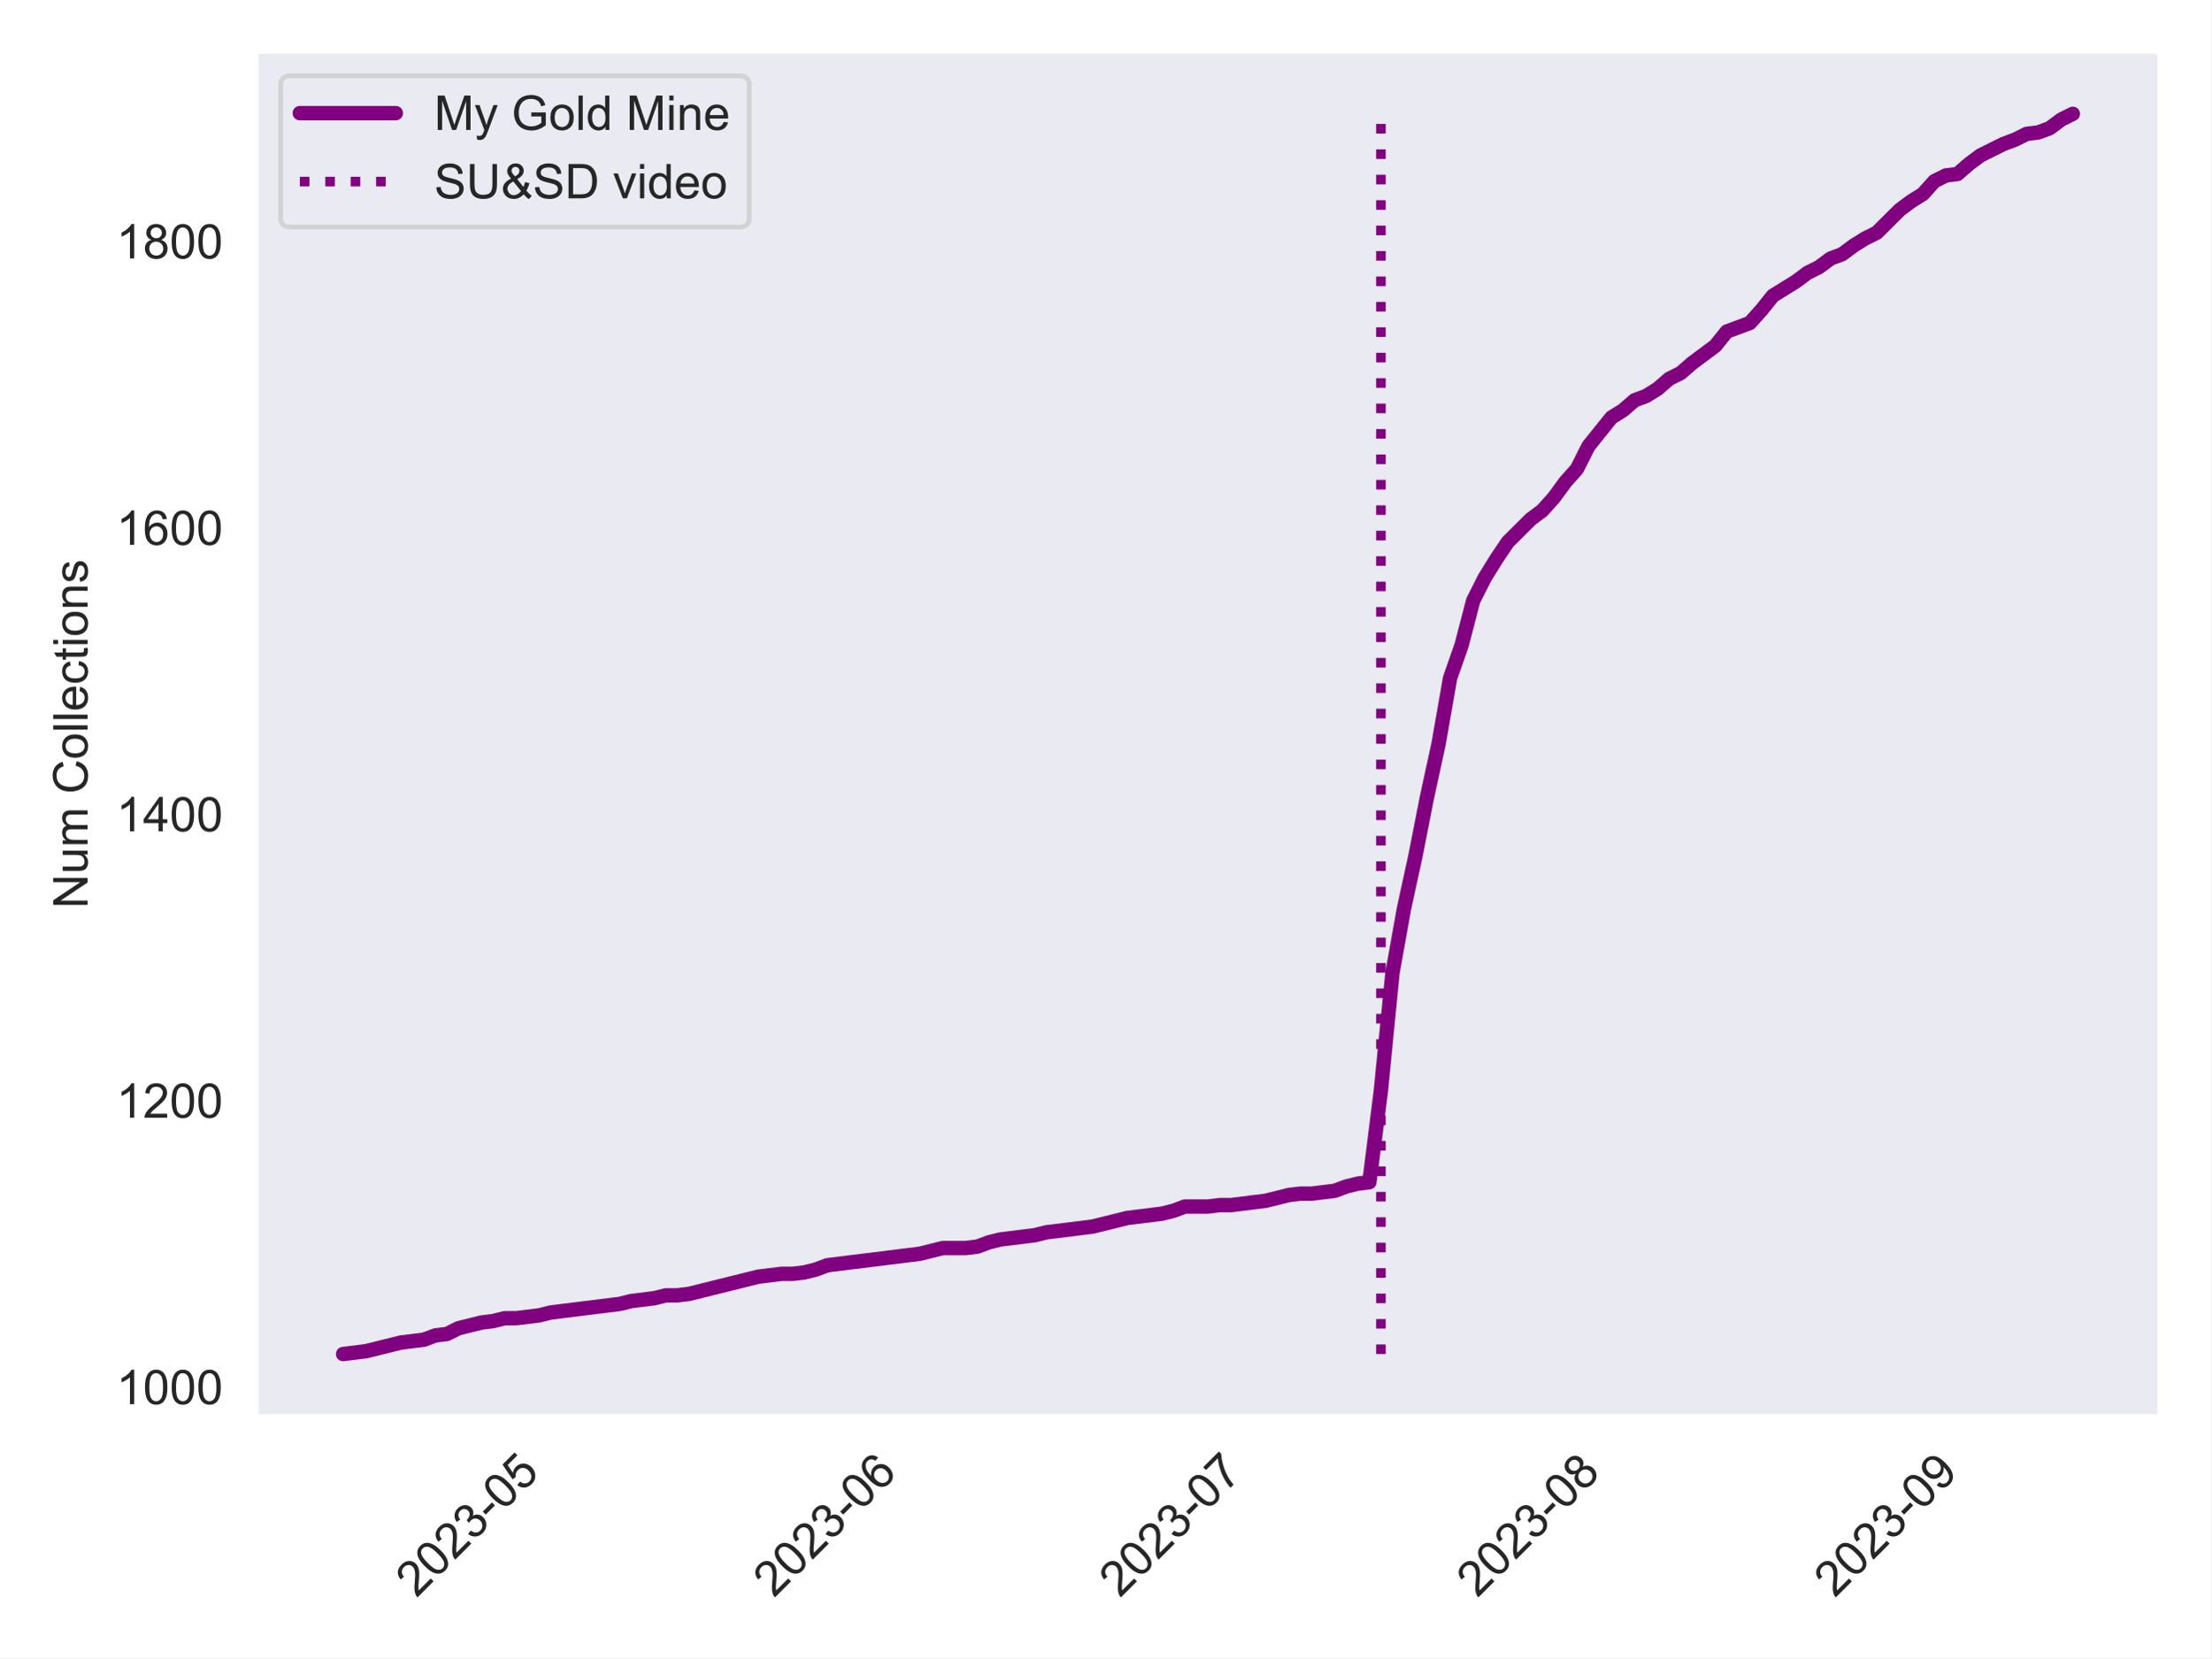
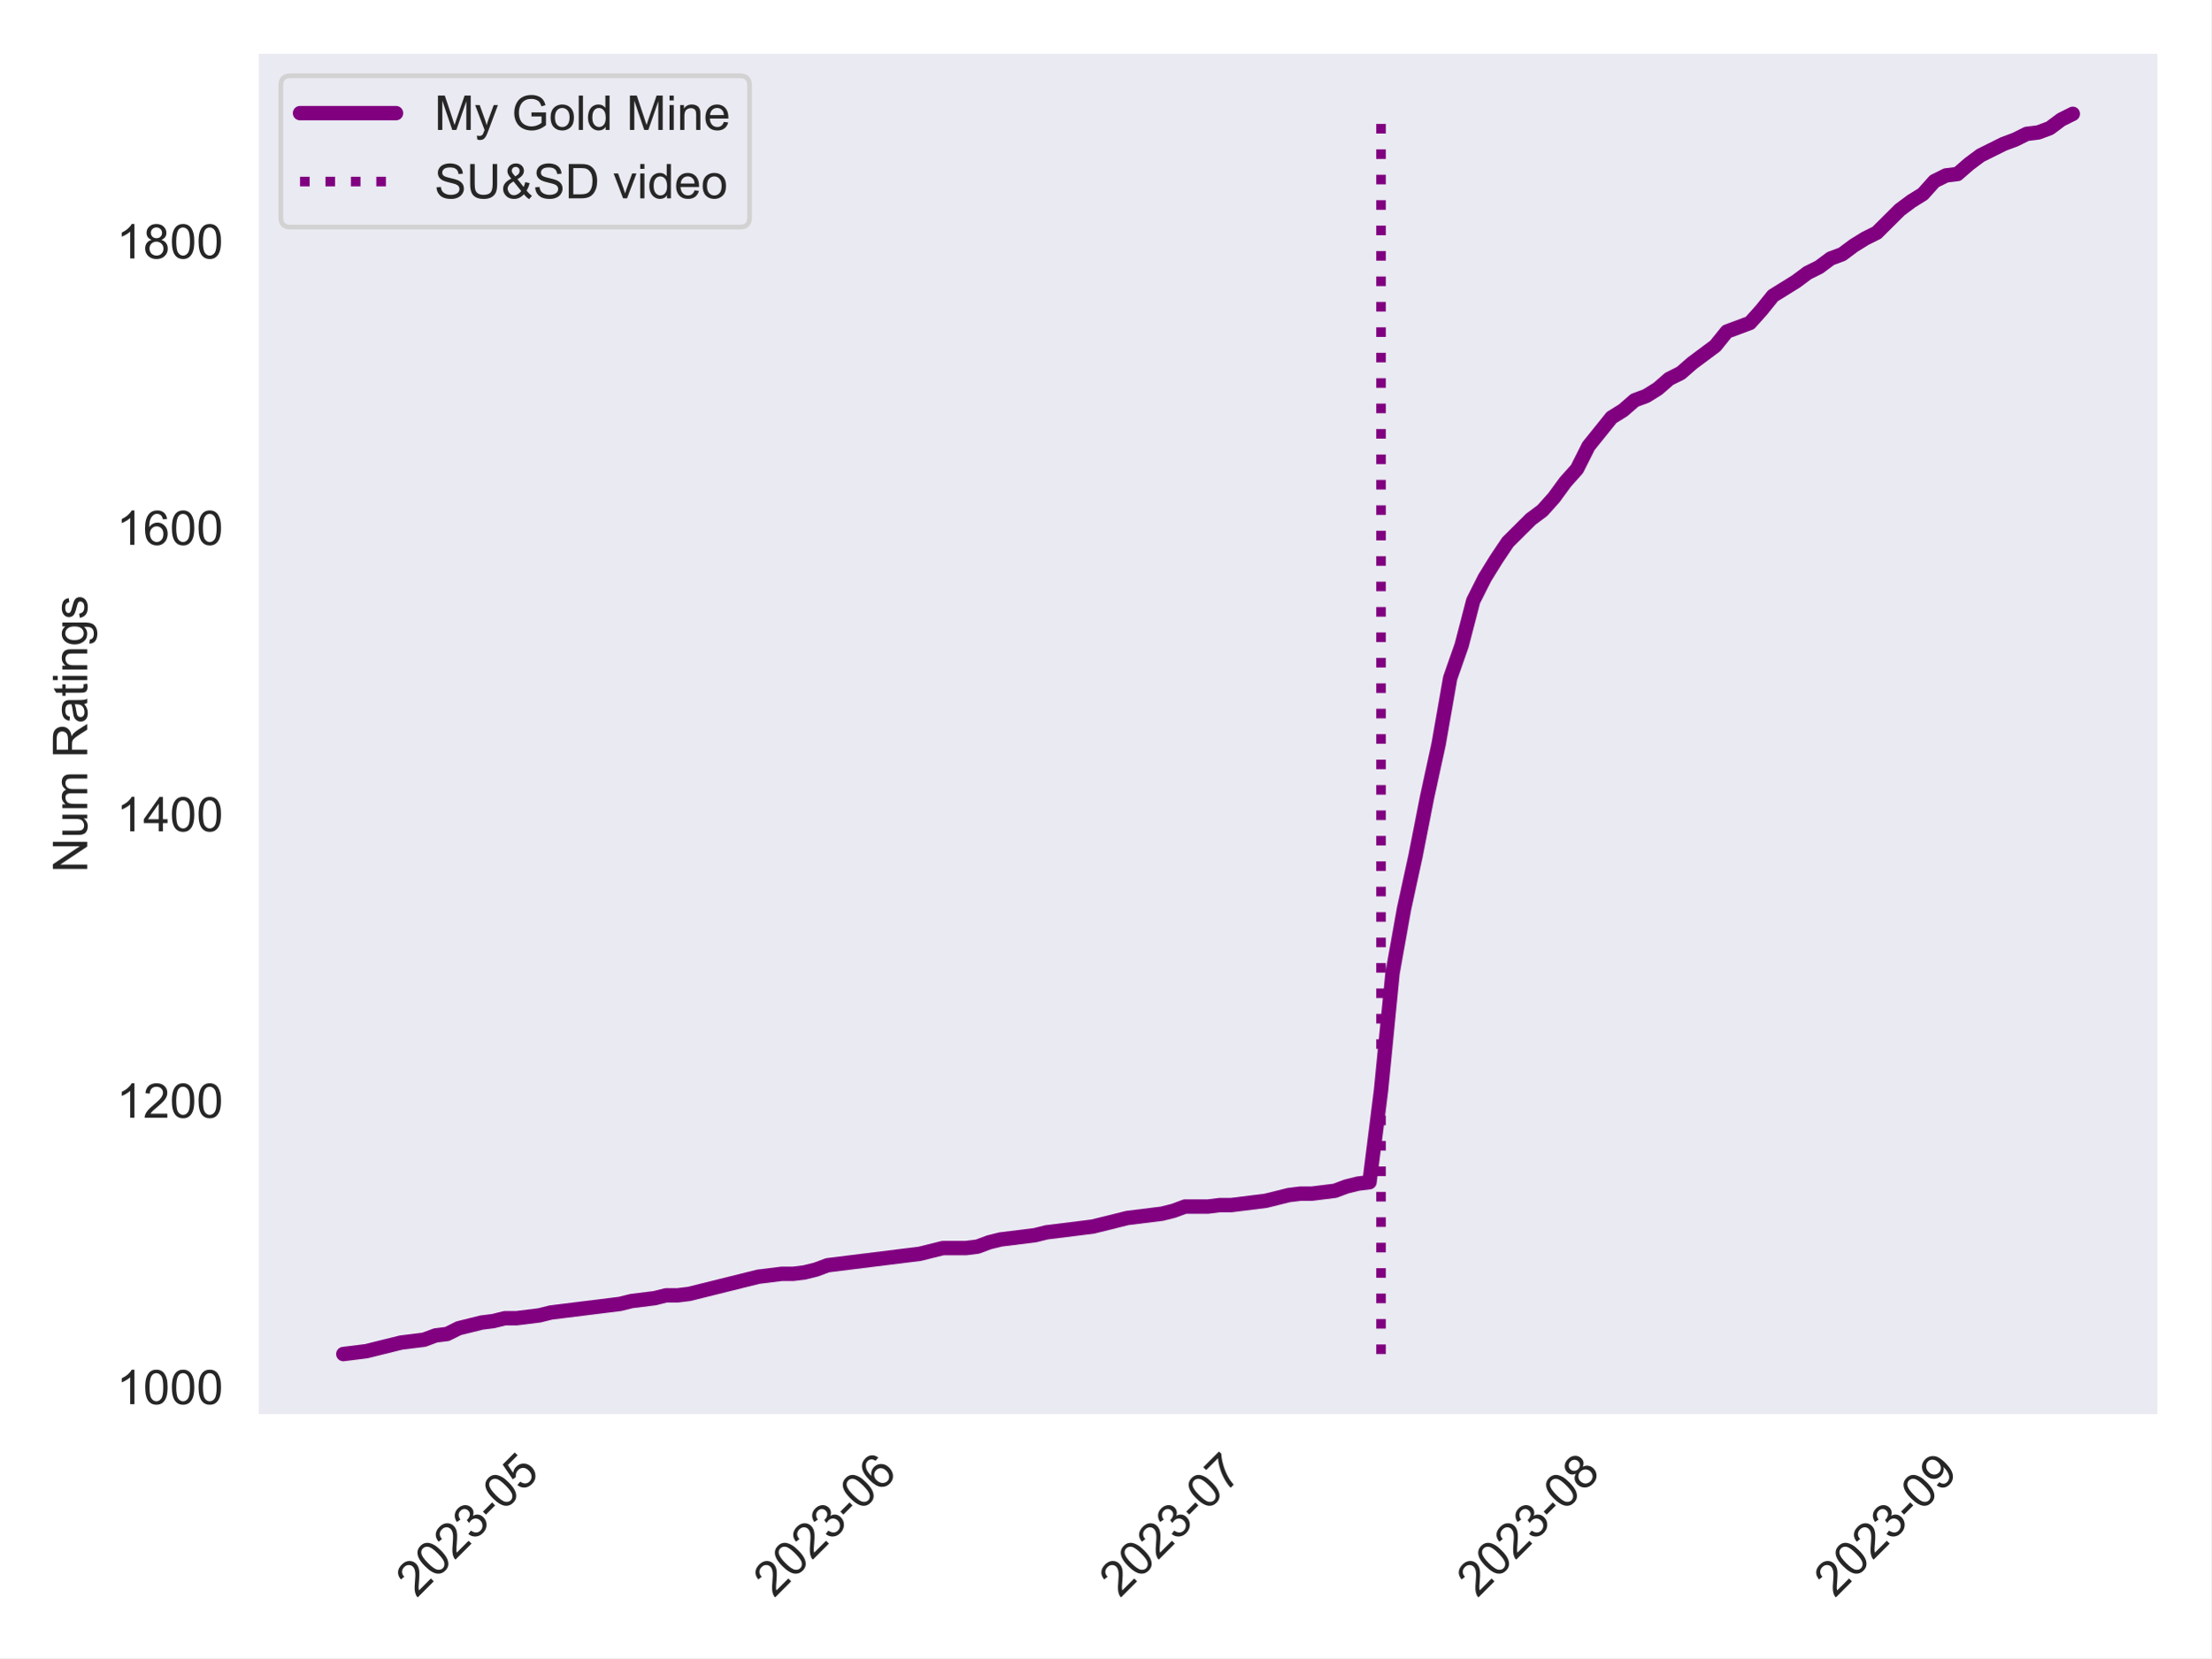
<svg xmlns="http://www.w3.org/2000/svg" xmlns:xlink="http://www.w3.org/1999/xlink" width="460.8pt" height="345.6pt" viewBox="0 0 460.8 345.6" version="1.1">
  <defs>
    <style type="text/css">*{stroke-linejoin: round; stroke-linecap: butt}</style>
  </defs>
  <g id="figure_1">
    <g id="patch_1">
      <path d="M 0 345.6  L 460.8 345.6  L 460.8 0  L 0 0  z " style="fill: #ffffff" />
    </g>
    <g id="axes_1">
      <g id="patch_2">
-         <path d="M 53.48 295.153  L 450 295.153  L 450 10.8  L 53.48 10.8  z " style="fill: #eaeaf2" />
+         <path d="M 53.525 295.153  L 450 295.153  L 450 10.8  L 53.525 10.8  z " style="fill: #eaeaf2" />
      </g>
      <g id="matplotlib.axis_1">
        <g id="xtick_1">
          <g id="text_1">
-             <g style="fill: #262626" transform="translate(86.79253 333.1617) rotate(-45) scale(0.1 -0.1)">
+             <g style="fill: #262626" transform="translate(86.83249 333.1617) rotate(-45) scale(0.1 -0.1)">
              <defs>
                <path id="ArialMT-32" d="M 3222 541  L 3222 0  L 194 0  Q 188 203 259 391  Q 375 700 629 1000  Q 884 1300 1366 1694  Q 2113 2306 2375 2664  Q 2638 3022 2638 3341  Q 2638 3675 2398 3904  Q 2159 4134 1775 4134  Q 1369 4134 1125 3890  Q 881 3647 878 3216  L 300 3275  Q 359 3922 746 4261  Q 1134 4600 1788 4600  Q 2447 4600 2831 4234  Q 3216 3869 3216 3328  Q 3216 3053 3103 2787  Q 2991 2522 2730 2228  Q 2469 1934 1863 1422  Q 1356 997 1212 845  Q 1069 694 975 541  L 3222 541  z " transform="scale(0.015625)" />
                <path id="ArialMT-30" d="M 266 2259  Q 266 3072 433 3567  Q 600 4063 929 4331  Q 1259 4600 1759 4600  Q 2128 4600 2406 4451  Q 2684 4303 2865 4023  Q 3047 3744 3150 3342  Q 3253 2941 3253 2259  Q 3253 1453 3087 958  Q 2922 463 2592 192  Q 2263 -78 1759 -78  Q 1097 -78 719 397  Q 266 969 266 2259  z M 844 2259  Q 844 1131 1108 757  Q 1372 384 1759 384  Q 2147 384 2411 759  Q 2675 1134 2675 2259  Q 2675 3391 2411 3762  Q 2147 4134 1753 4134  Q 1366 4134 1134 3806  Q 844 3388 844 2259  z " transform="scale(0.015625)" />
                <path id="ArialMT-33" d="M 269 1209  L 831 1284  Q 928 806 1161 595  Q 1394 384 1728 384  Q 2125 384 2398 659  Q 2672 934 2672 1341  Q 2672 1728 2419 1979  Q 2166 2231 1775 2231  Q 1616 2231 1378 2169  L 1441 2663  Q 1497 2656 1531 2656  Q 1891 2656 2178 2843  Q 2466 3031 2466 3422  Q 2466 3731 2256 3934  Q 2047 4138 1716 4138  Q 1388 4138 1169 3931  Q 950 3725 888 3313  L 325 3413  Q 428 3978 793 4289  Q 1159 4600 1703 4600  Q 2078 4600 2393 4439  Q 2709 4278 2876 4000  Q 3044 3722 3044 3409  Q 3044 3113 2884 2869  Q 2725 2625 2413 2481  Q 2819 2388 3044 2092  Q 3269 1797 3269 1353  Q 3269 753 2831 336  Q 2394 -81 1725 -81  Q 1122 -81 723 278  Q 325 638 269 1209  z " transform="scale(0.015625)" />
                <path id="ArialMT-2d" d="M 203 1375  L 203 1941  L 1931 1941  L 1931 1375  L 203 1375  z " transform="scale(0.015625)" />
                <path id="ArialMT-35" d="M 266 1200  L 856 1250  Q 922 819 1161 601  Q 1400 384 1738 384  Q 2144 384 2425 690  Q 2706 997 2706 1503  Q 2706 1984 2436 2262  Q 2166 2541 1728 2541  Q 1456 2541 1237 2417  Q 1019 2294 894 2097  L 366 2166  L 809 4519  L 3088 4519  L 3088 3981  L 1259 3981  L 1013 2750  Q 1425 3038 1878 3038  Q 2478 3038 2890 2622  Q 3303 2206 3303 1553  Q 3303 931 2941 478  Q 2500 -78 1738 -78  Q 1113 -78 717 272  Q 322 622 266 1200  z " transform="scale(0.015625)" />
              </defs>
              <use xlink:href="#ArialMT-32" />
              <use xlink:href="#ArialMT-30" x="55.615" />
              <use xlink:href="#ArialMT-32" x="111.23" />
              <use xlink:href="#ArialMT-33" x="166.846" />
              <use xlink:href="#ArialMT-2d" x="222.461" />
              <use xlink:href="#ArialMT-30" x="255.762" />
              <use xlink:href="#ArialMT-35" x="311.377" />
            </g>
          </g>
        </g>
        <g id="xtick_2">
          <g id="text_2">
-             <g style="fill: #262626" transform="translate(161.2902 333.1617) rotate(-45) scale(0.1 -0.1)">
+             <g style="fill: #262626" transform="translate(161.3217 333.1617) rotate(-45) scale(0.1 -0.1)">
              <defs>
                <path id="ArialMT-36" d="M 3184 3459  L 2625 3416  Q 2550 3747 2413 3897  Q 2184 4138 1850 4138  Q 1581 4138 1378 3988  Q 1113 3794 959 3422  Q 806 3050 800 2363  Q 1003 2672 1297 2822  Q 1591 2972 1913 2972  Q 2475 2972 2870 2558  Q 3266 2144 3266 1488  Q 3266 1056 3080 686  Q 2894 316 2569 119  Q 2244 -78 1831 -78  Q 1128 -78 684 439  Q 241 956 241 2144  Q 241 3472 731 4075  Q 1159 4600 1884 4600  Q 2425 4600 2770 4297  Q 3116 3994 3184 3459  z M 888 1484  Q 888 1194 1011 928  Q 1134 663 1356 523  Q 1578 384 1822 384  Q 2178 384 2434 671  Q 2691 959 2691 1453  Q 2691 1928 2437 2201  Q 2184 2475 1800 2475  Q 1419 2475 1153 2201  Q 888 1928 888 1484  z " transform="scale(0.015625)" />
              </defs>
              <use xlink:href="#ArialMT-32" />
              <use xlink:href="#ArialMT-30" x="55.615" />
              <use xlink:href="#ArialMT-32" x="111.23" />
              <use xlink:href="#ArialMT-33" x="166.846" />
              <use xlink:href="#ArialMT-2d" x="222.461" />
              <use xlink:href="#ArialMT-30" x="255.762" />
              <use xlink:href="#ArialMT-36" x="311.377" />
            </g>
          </g>
        </g>
        <g id="xtick_3">
          <g id="text_3">
-             <g style="fill: #262626" transform="translate(233.3848 333.1617) rotate(-45) scale(0.1 -0.1)">
+             <g style="fill: #262626" transform="translate(233.4081 333.1617) rotate(-45) scale(0.1 -0.1)">
              <defs>
                <path id="ArialMT-37" d="M 303 3981  L 303 4522  L 3269 4522  L 3269 4084  Q 2831 3619 2401 2847  Q 1972 2075 1738 1259  Q 1569 684 1522 0  L 944 0  Q 953 541 1156 1306  Q 1359 2072 1739 2783  Q 2119 3494 2547 3981  L 303 3981  z " transform="scale(0.015625)" />
              </defs>
              <use xlink:href="#ArialMT-32" />
              <use xlink:href="#ArialMT-30" x="55.615" />
              <use xlink:href="#ArialMT-32" x="111.23" />
              <use xlink:href="#ArialMT-33" x="166.846" />
              <use xlink:href="#ArialMT-2d" x="222.461" />
              <use xlink:href="#ArialMT-30" x="255.762" />
              <use xlink:href="#ArialMT-37" x="311.377" />
            </g>
          </g>
        </g>
        <g id="xtick_4">
          <g id="text_4">
-             <g style="fill: #262626" transform="translate(307.8825 333.1617) rotate(-45) scale(0.1 -0.1)">
+             <g style="fill: #262626" transform="translate(307.8973 333.1617) rotate(-45) scale(0.1 -0.1)">
              <defs>
                <path id="ArialMT-38" d="M 1131 2484  Q 781 2613 612 2850  Q 444 3088 444 3419  Q 444 3919 803 4259  Q 1163 4600 1759 4600  Q 2359 4600 2725 4251  Q 3091 3903 3091 3403  Q 3091 3084 2923 2848  Q 2756 2613 2416 2484  Q 2838 2347 3058 2040  Q 3278 1734 3278 1309  Q 3278 722 2862 322  Q 2447 -78 1769 -78  Q 1091 -78 675 323  Q 259 725 259 1325  Q 259 1772 486 2073  Q 713 2375 1131 2484  z M 1019 3438  Q 1019 3113 1228 2906  Q 1438 2700 1772 2700  Q 2097 2700 2305 2904  Q 2513 3109 2513 3406  Q 2513 3716 2298 3927  Q 2084 4138 1766 4138  Q 1444 4138 1231 3931  Q 1019 3725 1019 3438  z M 838 1322  Q 838 1081 952 856  Q 1066 631 1291 507  Q 1516 384 1775 384  Q 2178 384 2440 643  Q 2703 903 2703 1303  Q 2703 1709 2433 1975  Q 2163 2241 1756 2241  Q 1359 2241 1098 1978  Q 838 1716 838 1322  z " transform="scale(0.015625)" />
              </defs>
              <use xlink:href="#ArialMT-32" />
              <use xlink:href="#ArialMT-30" x="55.615" />
              <use xlink:href="#ArialMT-32" x="111.23" />
              <use xlink:href="#ArialMT-33" x="166.846" />
              <use xlink:href="#ArialMT-2d" x="222.461" />
              <use xlink:href="#ArialMT-30" x="255.762" />
              <use xlink:href="#ArialMT-38" x="311.377" />
            </g>
          </g>
        </g>
        <g id="xtick_5">
          <g id="text_5">
-             <g style="fill: #262626" transform="translate(382.3802 333.1617) rotate(-45) scale(0.1 -0.1)">
+             <g style="fill: #262626" transform="translate(382.3866 333.1617) rotate(-45) scale(0.1 -0.1)">
              <defs>
                <path id="ArialMT-39" d="M 350 1059  L 891 1109  Q 959 728 1153 556  Q 1347 384 1650 384  Q 1909 384 2104 503  Q 2300 622 2425 820  Q 2550 1019 2634 1356  Q 2719 1694 2719 2044  Q 2719 2081 2716 2156  Q 2547 1888 2255 1720  Q 1963 1553 1622 1553  Q 1053 1553 659 1965  Q 266 2378 266 3053  Q 266 3750 677 4175  Q 1088 4600 1706 4600  Q 2153 4600 2523 4359  Q 2894 4119 3086 3673  Q 3278 3228 3278 2384  Q 3278 1506 3087 986  Q 2897 466 2520 194  Q 2144 -78 1638 -78  Q 1100 -78 759 220  Q 419 519 350 1059  z M 2653 3081  Q 2653 3566 2395 3850  Q 2138 4134 1775 4134  Q 1400 4134 1122 3828  Q 844 3522 844 3034  Q 844 2597 1108 2323  Q 1372 2050 1759 2050  Q 2150 2050 2401 2323  Q 2653 2597 2653 3081  z " transform="scale(0.015625)" />
              </defs>
              <use xlink:href="#ArialMT-32" />
              <use xlink:href="#ArialMT-30" x="55.615" />
              <use xlink:href="#ArialMT-32" x="111.23" />
              <use xlink:href="#ArialMT-33" x="166.846" />
              <use xlink:href="#ArialMT-2d" x="222.461" />
              <use xlink:href="#ArialMT-30" x="255.762" />
              <use xlink:href="#ArialMT-39" x="311.377" />
            </g>
          </g>
        </g>
      </g>
      <g id="matplotlib.axis_2">
        <g id="ytick_1">
          <g id="text_6">
-             <g style="fill: #262626" transform="translate(24.23625 292.6722) scale(0.1 -0.1)">
+             <g style="fill: #262626" transform="translate(24.28125 292.6722) scale(0.1 -0.1)">
              <defs>
                <path id="ArialMT-31" d="M 2384 0  L 1822 0  L 1822 3584  Q 1619 3391 1289 3197  Q 959 3003 697 2906  L 697 3450  Q 1169 3672 1522 3987  Q 1875 4303 2022 4600  L 2384 4600  L 2384 0  z " transform="scale(0.015625)" />
              </defs>
              <use xlink:href="#ArialMT-31" />
              <use xlink:href="#ArialMT-30" x="55.615" />
              <use xlink:href="#ArialMT-30" x="111.23" />
              <use xlink:href="#ArialMT-30" x="166.846" />
            </g>
          </g>
        </g>
        <g id="ytick_2">
          <g id="text_7">
-             <g style="fill: #262626" transform="translate(24.23625 232.9718) scale(0.1 -0.1)">
+             <g style="fill: #262626" transform="translate(24.28125 232.9718) scale(0.1 -0.1)">
              <use xlink:href="#ArialMT-31" />
              <use xlink:href="#ArialMT-32" x="55.615" />
              <use xlink:href="#ArialMT-30" x="111.23" />
              <use xlink:href="#ArialMT-30" x="166.846" />
            </g>
          </g>
        </g>
        <g id="ytick_3">
          <g id="text_8">
-             <g style="fill: #262626" transform="translate(24.23625 173.2715) scale(0.1 -0.1)">
+             <g style="fill: #262626" transform="translate(24.28125 173.2715) scale(0.1 -0.1)">
              <defs>
                <path id="ArialMT-34" d="M 2069 0  L 2069 1097  L 81 1097  L 81 1613  L 2172 4581  L 2631 4581  L 2631 1613  L 3250 1613  L 3250 1097  L 2631 1097  L 2631 0  L 2069 0  z M 2069 1613  L 2069 3678  L 634 1613  L 2069 1613  z " transform="scale(0.015625)" />
              </defs>
              <use xlink:href="#ArialMT-31" />
              <use xlink:href="#ArialMT-34" x="55.615" />
              <use xlink:href="#ArialMT-30" x="111.23" />
              <use xlink:href="#ArialMT-30" x="166.846" />
            </g>
          </g>
        </g>
        <g id="ytick_4">
          <g id="text_9">
-             <g style="fill: #262626" transform="translate(24.23625 113.5711) scale(0.1 -0.1)">
+             <g style="fill: #262626" transform="translate(24.28125 113.5711) scale(0.1 -0.1)">
              <use xlink:href="#ArialMT-31" />
              <use xlink:href="#ArialMT-36" x="55.615" />
              <use xlink:href="#ArialMT-30" x="111.23" />
              <use xlink:href="#ArialMT-30" x="166.846" />
            </g>
          </g>
        </g>
        <g id="ytick_5">
          <g id="text_10">
-             <g style="fill: #262626" transform="translate(24.23625 53.8707) scale(0.1 -0.1)">
+             <g style="fill: #262626" transform="translate(24.28125 53.8707) scale(0.1 -0.1)">
              <use xlink:href="#ArialMT-31" />
              <use xlink:href="#ArialMT-38" x="55.615" />
              <use xlink:href="#ArialMT-30" x="111.23" />
              <use xlink:href="#ArialMT-30" x="166.846" />
            </g>
          </g>
        </g>
        <g id="text_11">
-           <g style="fill: #262626" transform="translate(18.24875 189.3764) rotate(-90) scale(0.1 -0.1)">
+           <g style="fill: #262626" transform="translate(18.17656 181.8741) rotate(-90) scale(0.1 -0.1)">
            <defs>
              <path id="ArialMT-4e" d="M 488 0  L 488 4581  L 1109 4581  L 3516 984  L 3516 4581  L 4097 4581  L 4097 0  L 3475 0  L 1069 3600  L 1069 0  L 488 0  z " transform="scale(0.015625)" />
              <path id="ArialMT-75" d="M 2597 0  L 2597 488  Q 2209 -75 1544 -75  Q 1250 -75 995 37  Q 741 150 617 320  Q 494 491 444 738  Q 409 903 409 1263  L 409 3319  L 972 3319  L 972 1478  Q 972 1038 1006 884  Q 1059 663 1231 536  Q 1403 409 1656 409  Q 1909 409 2131 539  Q 2353 669 2445 892  Q 2538 1116 2538 1541  L 2538 3319  L 3100 3319  L 3100 0  L 2597 0  z " transform="scale(0.015625)" />
              <path id="ArialMT-6d" d="M 422 0  L 422 3319  L 925 3319  L 925 2853  Q 1081 3097 1340 3245  Q 1600 3394 1931 3394  Q 2300 3394 2536 3241  Q 2772 3088 2869 2813  Q 3263 3394 3894 3394  Q 4388 3394 4653 3120  Q 4919 2847 4919 2278  L 4919 0  L 4359 0  L 4359 2091  Q 4359 2428 4304 2576  Q 4250 2725 4106 2815  Q 3963 2906 3769 2906  Q 3419 2906 3187 2673  Q 2956 2441 2956 1928  L 2956 0  L 2394 0  L 2394 2156  Q 2394 2531 2256 2718  Q 2119 2906 1806 2906  Q 1569 2906 1367 2781  Q 1166 2656 1075 2415  Q 984 2175 984 1722  L 984 0  L 422 0  z " transform="scale(0.015625)" />
              <path id="ArialMT-20" transform="scale(0.015625)" />
-               <path id="ArialMT-43" d="M 3763 1606  L 4369 1453  Q 4178 706 3683 314  Q 3188 -78 2472 -78  Q 1731 -78 1267 223  Q 803 525 561 1097  Q 319 1669 319 2325  Q 319 3041 592 3573  Q 866 4106 1370 4382  Q 1875 4659 2481 4659  Q 3169 4659 3637 4309  Q 4106 3959 4291 3325  L 3694 3184  Q 3534 3684 3231 3912  Q 2928 4141 2469 4141  Q 1941 4141 1586 3887  Q 1231 3634 1087 3207  Q 944 2781 944 2328  Q 944 1744 1114 1308  Q 1284 872 1643 656  Q 2003 441 2422 441  Q 2931 441 3284 734  Q 3638 1028 3763 1606  z " transform="scale(0.015625)" />
-               <path id="ArialMT-6f" d="M 213 1659  Q 213 2581 725 3025  Q 1153 3394 1769 3394  Q 2453 3394 2887 2945  Q 3322 2497 3322 1706  Q 3322 1066 3130 698  Q 2938 331 2570 128  Q 2203 -75 1769 -75  Q 1072 -75 642 372  Q 213 819 213 1659  z M 791 1659  Q 791 1022 1069 705  Q 1347 388 1769 388  Q 2188 388 2466 706  Q 2744 1025 2744 1678  Q 2744 2294 2464 2611  Q 2184 2928 1769 2928  Q 1347 2928 1069 2612  Q 791 2297 791 1659  z " transform="scale(0.015625)" />
-               <path id="ArialMT-6c" d="M 409 0  L 409 4581  L 972 4581  L 972 0  L 409 0  z " transform="scale(0.015625)" />
-               <path id="ArialMT-65" d="M 2694 1069  L 3275 997  Q 3138 488 2766 206  Q 2394 -75 1816 -75  Q 1088 -75 661 373  Q 234 822 234 1631  Q 234 2469 665 2931  Q 1097 3394 1784 3394  Q 2450 3394 2872 2941  Q 3294 2488 3294 1666  Q 3294 1616 3291 1516  L 816 1516  Q 847 969 1125 678  Q 1403 388 1819 388  Q 2128 388 2347 550  Q 2566 713 2694 1069  z M 847 1978  L 2700 1978  Q 2663 2397 2488 2606  Q 2219 2931 1791 2931  Q 1403 2931 1139 2672  Q 875 2413 847 1978  z " transform="scale(0.015625)" />
-               <path id="ArialMT-63" d="M 2588 1216  L 3141 1144  Q 3050 572 2676 248  Q 2303 -75 1759 -75  Q 1078 -75 664 370  Q 250 816 250 1647  Q 250 2184 428 2587  Q 606 2991 970 3192  Q 1334 3394 1763 3394  Q 2303 3394 2647 3120  Q 2991 2847 3088 2344  L 2541 2259  Q 2463 2594 2264 2762  Q 2066 2931 1784 2931  Q 1359 2931 1093 2626  Q 828 2322 828 1663  Q 828 994 1084 691  Q 1341 388 1753 388  Q 2084 388 2306 591  Q 2528 794 2588 1216  z " transform="scale(0.015625)" />
+               <path id="ArialMT-52" d="M 503 0  L 503 4581  L 2534 4581  Q 3147 4581 3465 4457  Q 3784 4334 3975 4021  Q 4166 3709 4166 3331  Q 4166 2844 3850 2509  Q 3534 2175 2875 2084  Q 3116 1969 3241 1856  Q 3506 1613 3744 1247  L 4541 0  L 3778 0  L 3172 953  Q 2906 1366 2734 1584  Q 2563 1803 2427 1890  Q 2291 1978 2150 2013  Q 2047 2034 1813 2034  L 1109 2034  L 1109 0  L 503 0  z M 1109 2559  L 2413 2559  Q 2828 2559 3062 2645  Q 3297 2731 3419 2920  Q 3541 3109 3541 3331  Q 3541 3656 3305 3865  Q 3069 4075 2559 4075  L 1109 4075  L 1109 2559  z " transform="scale(0.015625)" />
+               <path id="ArialMT-61" d="M 2588 409  Q 2275 144 1986 34  Q 1697 -75 1366 -75  Q 819 -75 525 192  Q 231 459 231 875  Q 231 1119 342 1320  Q 453 1522 633 1644  Q 813 1766 1038 1828  Q 1203 1872 1538 1913  Q 2219 1994 2541 2106  Q 2544 2222 2544 2253  Q 2544 2597 2384 2738  Q 2169 2928 1744 2928  Q 1347 2928 1158 2789  Q 969 2650 878 2297  L 328 2372  Q 403 2725 575 2942  Q 747 3159 1072 3276  Q 1397 3394 1825 3394  Q 2250 3394 2515 3294  Q 2781 3194 2906 3042  Q 3031 2891 3081 2659  Q 3109 2516 3109 2141  L 3109 1391  Q 3109 606 3145 398  Q 3181 191 3288 0  L 2700 0  Q 2613 175 2588 409  z M 2541 1666  Q 2234 1541 1622 1453  Q 1275 1403 1131 1340  Q 988 1278 909 1158  Q 831 1038 831 891  Q 831 666 1001 516  Q 1172 366 1500 366  Q 1825 366 2078 508  Q 2331 650 2450 897  Q 2541 1088 2541 1459  L 2541 1666  z " transform="scale(0.015625)" />
              <path id="ArialMT-74" d="M 1650 503  L 1731 6  Q 1494 -44 1306 -44  Q 1000 -44 831 53  Q 663 150 594 308  Q 525 466 525 972  L 525 2881  L 113 2881  L 113 3319  L 525 3319  L 525 4141  L 1084 4478  L 1084 3319  L 1650 3319  L 1650 2881  L 1084 2881  L 1084 941  Q 1084 700 1114 631  Q 1144 563 1211 522  Q 1278 481 1403 481  Q 1497 481 1650 503  z " transform="scale(0.015625)" />
              <path id="ArialMT-69" d="M 425 3934  L 425 4581  L 988 4581  L 988 3934  L 425 3934  z M 425 0  L 425 3319  L 988 3319  L 988 0  L 425 0  z " transform="scale(0.015625)" />
              <path id="ArialMT-6e" d="M 422 0  L 422 3319  L 928 3319  L 928 2847  Q 1294 3394 1984 3394  Q 2284 3394 2536 3286  Q 2788 3178 2913 3003  Q 3038 2828 3088 2588  Q 3119 2431 3119 2041  L 3119 0  L 2556 0  L 2556 2019  Q 2556 2363 2490 2533  Q 2425 2703 2258 2804  Q 2091 2906 1866 2906  Q 1506 2906 1245 2678  Q 984 2450 984 1813  L 984 0  L 422 0  z " transform="scale(0.015625)" />
+               <path id="ArialMT-67" d="M 319 -275  L 866 -356  Q 900 -609 1056 -725  Q 1266 -881 1628 -881  Q 2019 -881 2231 -725  Q 2444 -569 2519 -288  Q 2563 -116 2559 434  Q 2191 0 1641 0  Q 956 0 581 494  Q 206 988 206 1678  Q 206 2153 378 2554  Q 550 2956 876 3175  Q 1203 3394 1644 3394  Q 2231 3394 2613 2919  L 2613 3319  L 3131 3319  L 3131 450  Q 3131 -325 2973 -648  Q 2816 -972 2473 -1159  Q 2131 -1347 1631 -1347  Q 1038 -1347 672 -1080  Q 306 -813 319 -275  z M 784 1719  Q 784 1066 1043 766  Q 1303 466 1694 466  Q 2081 466 2343 764  Q 2606 1063 2606 1700  Q 2606 2309 2336 2618  Q 2066 2928 1684 2928  Q 1309 2928 1046 2623  Q 784 2319 784 1719  z " transform="scale(0.015625)" />
              <path id="ArialMT-73" d="M 197 991  L 753 1078  Q 800 744 1014 566  Q 1228 388 1613 388  Q 2000 388 2187 545  Q 2375 703 2375 916  Q 2375 1106 2209 1216  Q 2094 1291 1634 1406  Q 1016 1563 777 1677  Q 538 1791 414 1992  Q 291 2194 291 2438  Q 291 2659 392 2848  Q 494 3038 669 3163  Q 800 3259 1026 3326  Q 1253 3394 1513 3394  Q 1903 3394 2198 3281  Q 2494 3169 2634 2976  Q 2775 2784 2828 2463  L 2278 2388  Q 2241 2644 2061 2787  Q 1881 2931 1553 2931  Q 1166 2931 1000 2803  Q 834 2675 834 2503  Q 834 2394 903 2306  Q 972 2216 1119 2156  Q 1203 2125 1616 2013  Q 2213 1853 2448 1751  Q 2684 1650 2818 1456  Q 2953 1263 2953 975  Q 2953 694 2789 445  Q 2625 197 2315 61  Q 2006 -75 1616 -75  Q 969 -75 630 194  Q 291 463 197 991  z " transform="scale(0.015625)" />
            </defs>
            <use xlink:href="#ArialMT-4e" />
            <use xlink:href="#ArialMT-75" x="72.217" />
            <use xlink:href="#ArialMT-6d" x="127.832" />
            <use xlink:href="#ArialMT-20" x="211.133" />
-             <use xlink:href="#ArialMT-43" x="238.916" />
-             <use xlink:href="#ArialMT-6f" x="311.133" />
-             <use xlink:href="#ArialMT-6c" x="366.748" />
-             <use xlink:href="#ArialMT-6c" x="388.965" />
-             <use xlink:href="#ArialMT-65" x="411.182" />
-             <use xlink:href="#ArialMT-63" x="466.797" />
-             <use xlink:href="#ArialMT-74" x="516.797" />
-             <use xlink:href="#ArialMT-69" x="544.58" />
-             <use xlink:href="#ArialMT-6f" x="566.797" />
-             <use xlink:href="#ArialMT-6e" x="622.412" />
-             <use xlink:href="#ArialMT-73" x="678.027" />
+             <use xlink:href="#ArialMT-52" x="238.916" />
+             <use xlink:href="#ArialMT-61" x="311.133" />
+             <use xlink:href="#ArialMT-74" x="366.748" />
+             <use xlink:href="#ArialMT-69" x="394.531" />
+             <use xlink:href="#ArialMT-6e" x="416.748" />
+             <use xlink:href="#ArialMT-67" x="472.363" />
+             <use xlink:href="#ArialMT-73" x="527.979" />
          </g>
        </g>
      </g>
      <g id="PolyCollection_1" />
      <g id="line2d_1">
-         <path d="M 71.504 282.228  L 76.31 281.631  L 83.519 279.84  L 88.326 279.243  L 90.729 278.347  L 93.132 278.049  L 95.535 276.855  L 100.341 275.661  L 102.745 275.362  L 105.148 274.765  L 107.551 274.765  L 112.357 274.168  L 114.76 273.571  L 129.179 271.78  L 131.582 271.183  L 136.389 270.586  L 138.792 269.989  L 141.195 269.989  L 143.598 269.691  L 158.017 266.109  L 162.823 265.512  L 165.227 265.512  L 167.63 265.213  L 170.033 264.616  L 172.436 263.721  L 191.661 261.333  L 196.468 260.139  L 201.274 260.139  L 203.677 259.84  L 206.08 258.945  L 208.483 258.348  L 215.693 257.452  L 218.096 256.855  L 227.708 255.661  L 234.918 253.87  L 242.127 252.975  L 244.531 252.378  L 246.934 251.482  L 251.74 251.482  L 254.143 251.184  L 256.546 251.184  L 263.756 250.288  L 268.562 249.094  L 270.965 248.796  L 273.368 248.796  L 278.175 248.199  L 280.578 247.303  L 282.981 246.706  L 285.384 246.408  L 287.787 227.303  L 290.19 202.826  L 292.594 189.394  L 294.997 178.349  L 297.4 166.111  L 299.803 155.066  L 302.206 141.335  L 304.609 134.469  L 307.012 125.216  L 309.416 120.44  L 311.819 116.559  L 314.222 112.977  L 319.028 108.201  L 321.431 106.41  L 323.835 103.724  L 326.238 100.44  L 328.641 97.754  L 331.044 92.978  L 335.85 87.008  L 338.253 85.515  L 340.657 83.426  L 343.06 82.53  L 345.463 81.037  L 347.866 78.948  L 350.269 77.754  L 352.672 75.664  L 357.479 72.082  L 359.882 69.097  L 364.688 67.306  L 367.091 64.62  L 369.494 61.635  L 374.301 58.65  L 376.704 56.859  L 379.107 55.665  L 381.51 53.874  L 383.913 52.978  L 386.316 51.187  L 388.72 49.695  L 391.123 48.501  L 395.929 43.725  L 398.332 41.934  L 400.735 40.441  L 403.139 37.755  L 405.542 36.561  L 407.945 36.262  L 410.348 34.173  L 412.751 32.382  L 417.557 29.994  L 419.961 29.098  L 422.364 27.904  L 424.767 27.606  L 427.17 26.71  L 429.573 24.919  L 431.976 23.725  L 431.976 23.725  " clip-path="url(#pc2c082b9e3)" style="fill: none; stroke: #800080; stroke-width: 3; stroke-linecap: round" />
+         <path d="M 71.547 282.228  L 76.352 281.631  L 83.561 279.84  L 88.367 279.243  L 90.77 278.347  L 93.172 278.049  L 95.575 276.855  L 100.381 275.661  L 102.784 275.362  L 105.187 274.765  L 107.59 274.765  L 112.396 274.168  L 114.798 273.571  L 129.216 271.78  L 131.619 271.183  L 136.424 270.586  L 138.827 269.989  L 141.23 269.989  L 143.633 269.691  L 158.05 266.109  L 162.856 265.512  L 165.259 265.512  L 167.662 265.213  L 170.065 264.616  L 172.468 263.721  L 191.691 261.333  L 196.496 260.139  L 201.302 260.139  L 203.705 259.84  L 206.108 258.945  L 208.511 258.348  L 215.719 257.452  L 218.122 256.855  L 227.734 255.661  L 234.942 253.87  L 242.151 252.975  L 244.554 252.378  L 246.957 251.482  L 251.762 251.482  L 254.165 251.184  L 256.568 251.184  L 263.777 250.288  L 268.583 249.094  L 270.986 248.796  L 273.388 248.796  L 278.194 248.199  L 280.597 247.303  L 283 246.706  L 285.403 246.408  L 287.806 227.303  L 290.209 202.826  L 292.611 189.394  L 295.014 178.349  L 297.417 166.111  L 299.82 155.066  L 302.223 141.335  L 304.626 134.469  L 307.029 125.216  L 309.432 120.44  L 311.834 116.559  L 314.237 112.977  L 319.043 108.201  L 321.446 106.41  L 323.849 103.724  L 326.252 100.44  L 328.655 97.754  L 331.058 92.978  L 335.863 87.008  L 338.266 85.515  L 340.669 83.426  L 343.072 82.53  L 345.475 81.037  L 347.878 78.948  L 350.281 77.754  L 352.683 75.664  L 357.489 72.082  L 359.892 69.097  L 364.698 67.306  L 367.101 64.62  L 369.504 61.635  L 374.309 58.65  L 376.712 56.859  L 379.115 55.665  L 381.518 53.874  L 383.921 52.978  L 386.324 51.187  L 388.727 49.695  L 391.129 48.501  L 395.935 43.725  L 398.338 41.934  L 400.741 40.441  L 403.144 37.755  L 405.547 36.561  L 407.95 36.262  L 410.353 34.173  L 412.755 32.382  L 417.561 29.994  L 419.964 29.098  L 422.367 27.904  L 424.77 27.606  L 427.173 26.71  L 429.576 24.919  L 431.978 23.725  L 431.978 23.725  " clip-path="url(#pa695a2259e)" style="fill: none; stroke: #800080; stroke-width: 3; stroke-linecap: round" />
      </g>
      <g id="LineCollection_1">
-         <path d="M 287.787 282.228  L 287.787 23.725  " clip-path="url(#pc2c082b9e3)" style="fill: none; stroke-dasharray: 2,3.3; stroke-dashoffset: 0; stroke: #800080; stroke-width: 2" />
+         <path d="M 287.806 282.228  L 287.806 23.725  " clip-path="url(#pa695a2259e)" style="fill: none; stroke-dasharray: 2,3.3; stroke-dashoffset: 0; stroke: #800080; stroke-width: 2" />
      </g>
      <g id="patch_3">
-         <path d="M 53.48 295.153  L 53.48 10.8  " style="fill: none; stroke: #ffffff; stroke-width: 0.8; stroke-linejoin: miter; stroke-linecap: square" />
+         <path d="M 53.525 295.153  L 53.525 10.8  " style="fill: none; stroke: #ffffff; stroke-width: 0.8; stroke-linejoin: miter; stroke-linecap: square" />
      </g>
      <g id="patch_4">
        <path d="M 450 295.153  L 450 10.8  " style="fill: none; stroke: #ffffff; stroke-width: 0.8; stroke-linejoin: miter; stroke-linecap: square" />
      </g>
      <g id="patch_5">
-         <path d="M 53.48 295.153  L 450 295.153  " style="fill: none; stroke: #ffffff; stroke-width: 0.8; stroke-linejoin: miter; stroke-linecap: square" />
+         <path d="M 53.525 295.153  L 450 295.153  " style="fill: none; stroke: #ffffff; stroke-width: 0.8; stroke-linejoin: miter; stroke-linecap: square" />
      </g>
      <g id="patch_6">
-         <path d="M 53.48 10.8  L 450 10.8  " style="fill: none; stroke: #ffffff; stroke-width: 0.8; stroke-linejoin: miter; stroke-linecap: square" />
+         <path d="M 53.525 10.8  L 450 10.8  " style="fill: none; stroke: #ffffff; stroke-width: 0.8; stroke-linejoin: miter; stroke-linecap: square" />
      </g>
      <g id="legend_1">
        <g id="patch_7">
-           <path d="M 60.48 47.33  L 154.161 47.33  Q 156.161 47.33 156.161 45.33  L 156.161 17.8  Q 156.161 15.8 154.161 15.8  L 60.48 15.8  Q 58.48 15.8 58.48 17.8  L 58.48 45.33  Q 58.48 47.33 60.48 47.33  z " style="fill: #eaeaf2; opacity: 0.8; stroke: #cccccc; stroke-linejoin: miter" />
+           <path d="M 60.525 47.33  L 154.206 47.33  Q 156.206 47.33 156.206 45.33  L 156.206 17.8  Q 156.206 15.8 154.206 15.8  L 60.525 15.8  Q 58.525 15.8 58.525 17.8  L 58.525 45.33  Q 58.525 47.33 60.525 47.33  z " style="fill: #eaeaf2; opacity: 0.8; stroke: #cccccc; stroke-linejoin: miter" />
        </g>
        <g id="line2d_2">
-           <path d="M 62.48 23.58  L 72.48 23.58  L 82.48 23.58  " style="fill: none; stroke: #800080; stroke-width: 3; stroke-linecap: round" />
+           <path d="M 62.525 23.58  L 72.525 23.58  L 82.525 23.58  " style="fill: none; stroke: #800080; stroke-width: 3; stroke-linecap: round" />
        </g>
        <g id="text_12">
-           <g style="fill: #262626" transform="translate(90.48 27.07969) scale(0.1 -0.1)">
+           <g style="fill: #262626" transform="translate(90.525 27.07969) scale(0.1 -0.1)">
            <defs>
              <path id="ArialMT-4d" d="M 475 0  L 475 4581  L 1388 4581  L 2472 1338  Q 2622 884 2691 659  Q 2769 909 2934 1394  L 4031 4581  L 4847 4581  L 4847 0  L 4263 0  L 4263 3834  L 2931 0  L 2384 0  L 1059 3900  L 1059 0  L 475 0  z " transform="scale(0.015625)" />
              <path id="ArialMT-79" d="M 397 -1278  L 334 -750  Q 519 -800 656 -800  Q 844 -800 956 -737  Q 1069 -675 1141 -563  Q 1194 -478 1313 -144  Q 1328 -97 1363 -6  L 103 3319  L 709 3319  L 1400 1397  Q 1534 1031 1641 628  Q 1738 1016 1872 1384  L 2581 3319  L 3144 3319  L 1881 -56  Q 1678 -603 1566 -809  Q 1416 -1088 1222 -1217  Q 1028 -1347 759 -1347  Q 597 -1347 397 -1278  z " transform="scale(0.015625)" />
              <path id="ArialMT-47" d="M 2638 1797  L 2638 2334  L 4578 2338  L 4578 638  Q 4131 281 3656 101  Q 3181 -78 2681 -78  Q 2006 -78 1454 211  Q 903 500 622 1047  Q 341 1594 341 2269  Q 341 2938 620 3517  Q 900 4097 1425 4378  Q 1950 4659 2634 4659  Q 3131 4659 3532 4498  Q 3934 4338 4162 4050  Q 4391 3763 4509 3300  L 3963 3150  Q 3859 3500 3706 3700  Q 3553 3900 3268 4020  Q 2984 4141 2638 4141  Q 2222 4141 1919 4014  Q 1616 3888 1430 3681  Q 1244 3475 1141 3228  Q 966 2803 966 2306  Q 966 1694 1177 1281  Q 1388 869 1791 669  Q 2194 469 2647 469  Q 3041 469 3416 620  Q 3791 772 3984 944  L 3984 1797  L 2638 1797  z " transform="scale(0.015625)" />
+               <path id="ArialMT-6f" d="M 213 1659  Q 213 2581 725 3025  Q 1153 3394 1769 3394  Q 2453 3394 2887 2945  Q 3322 2497 3322 1706  Q 3322 1066 3130 698  Q 2938 331 2570 128  Q 2203 -75 1769 -75  Q 1072 -75 642 372  Q 213 819 213 1659  z M 791 1659  Q 791 1022 1069 705  Q 1347 388 1769 388  Q 2188 388 2466 706  Q 2744 1025 2744 1678  Q 2744 2294 2464 2611  Q 2184 2928 1769 2928  Q 1347 2928 1069 2612  Q 791 2297 791 1659  z " transform="scale(0.015625)" />
+               <path id="ArialMT-6c" d="M 409 0  L 409 4581  L 972 4581  L 972 0  L 409 0  z " transform="scale(0.015625)" />
              <path id="ArialMT-64" d="M 2575 0  L 2575 419  Q 2259 -75 1647 -75  Q 1250 -75 917 144  Q 584 363 401 755  Q 219 1147 219 1656  Q 219 2153 384 2558  Q 550 2963 881 3178  Q 1213 3394 1622 3394  Q 1922 3394 2156 3267  Q 2391 3141 2538 2938  L 2538 4581  L 3097 4581  L 3097 0  L 2575 0  z M 797 1656  Q 797 1019 1065 703  Q 1334 388 1700 388  Q 2069 388 2326 689  Q 2584 991 2584 1609  Q 2584 2291 2321 2609  Q 2059 2928 1675 2928  Q 1300 2928 1048 2622  Q 797 2316 797 1656  z " transform="scale(0.015625)" />
+               <path id="ArialMT-65" d="M 2694 1069  L 3275 997  Q 3138 488 2766 206  Q 2394 -75 1816 -75  Q 1088 -75 661 373  Q 234 822 234 1631  Q 234 2469 665 2931  Q 1097 3394 1784 3394  Q 2450 3394 2872 2941  Q 3294 2488 3294 1666  Q 3294 1616 3291 1516  L 816 1516  Q 847 969 1125 678  Q 1403 388 1819 388  Q 2128 388 2347 550  Q 2566 713 2694 1069  z M 847 1978  L 2700 1978  Q 2663 2397 2488 2606  Q 2219 2931 1791 2931  Q 1403 2931 1139 2672  Q 875 2413 847 1978  z " transform="scale(0.015625)" />
            </defs>
            <use xlink:href="#ArialMT-4d" />
            <use xlink:href="#ArialMT-79" x="83.301" />
            <use xlink:href="#ArialMT-20" x="133.301" />
            <use xlink:href="#ArialMT-47" x="161.084" />
            <use xlink:href="#ArialMT-6f" x="238.867" />
            <use xlink:href="#ArialMT-6c" x="294.482" />
            <use xlink:href="#ArialMT-64" x="316.699" />
            <use xlink:href="#ArialMT-20" x="372.314" />
            <use xlink:href="#ArialMT-4d" x="400.098" />
            <use xlink:href="#ArialMT-69" x="483.398" />
            <use xlink:href="#ArialMT-6e" x="505.615" />
            <use xlink:href="#ArialMT-65" x="561.23" />
          </g>
        </g>
        <g id="line2d_3">
-           <path d="M 62.48 37.842  L 82.48 37.842  " style="fill: none; stroke-dasharray: 2,3.3; stroke-dashoffset: 0; stroke: #800080; stroke-width: 2" />
+           <path d="M 62.525 37.842  L 82.525 37.842  " style="fill: none; stroke-dasharray: 2,3.3; stroke-dashoffset: 0; stroke: #800080; stroke-width: 2" />
        </g>
        <g id="text_13">
-           <g style="fill: #262626" transform="translate(90.48 41.34219) scale(0.1 -0.1)">
+           <g style="fill: #262626" transform="translate(90.525 41.34219) scale(0.1 -0.1)">
            <defs>
              <path id="ArialMT-53" d="M 288 1472  L 859 1522  Q 900 1178 1048 958  Q 1197 738 1509 602  Q 1822 466 2213 466  Q 2559 466 2825 569  Q 3091 672 3220 851  Q 3350 1031 3350 1244  Q 3350 1459 3225 1620  Q 3100 1781 2813 1891  Q 2628 1963 1997 2114  Q 1366 2266 1113 2400  Q 784 2572 623 2826  Q 463 3081 463 3397  Q 463 3744 659 4045  Q 856 4347 1234 4503  Q 1613 4659 2075 4659  Q 2584 4659 2973 4495  Q 3363 4331 3572 4012  Q 3781 3694 3797 3291  L 3216 3247  Q 3169 3681 2898 3903  Q 2628 4125 2100 4125  Q 1550 4125 1298 3923  Q 1047 3722 1047 3438  Q 1047 3191 1225 3031  Q 1400 2872 2139 2705  Q 2878 2538 3153 2413  Q 3553 2228 3743 1945  Q 3934 1663 3934 1294  Q 3934 928 3725 604  Q 3516 281 3123 101  Q 2731 -78 2241 -78  Q 1619 -78 1198 103  Q 778 284 539 648  Q 300 1013 288 1472  z " transform="scale(0.015625)" />
              <path id="ArialMT-55" d="M 3500 4581  L 4106 4581  L 4106 1934  Q 4106 1244 3950 837  Q 3794 431 3386 176  Q 2978 -78 2316 -78  Q 1672 -78 1262 144  Q 853 366 678 786  Q 503 1206 503 1934  L 503 4581  L 1109 4581  L 1109 1938  Q 1109 1341 1220 1058  Q 1331 775 1601 622  Q 1872 469 2263 469  Q 2931 469 3215 772  Q 3500 1075 3500 1938  L 3500 4581  z " transform="scale(0.015625)" />
              <path id="ArialMT-26" d="M 3041 541  Q 2763 231 2434 76  Q 2106 -78 1725 -78  Q 1022 -78 609 397  Q 275 784 275 1263  Q 275 1688 548 2030  Q 822 2372 1366 2631  Q 1056 2988 953 3209  Q 850 3431 850 3638  Q 850 4050 1173 4354  Q 1497 4659 1988 4659  Q 2456 4659 2754 4371  Q 3053 4084 3053 3681  Q 3053 3028 2188 2566  L 3009 1519  Q 3150 1794 3228 2156  L 3813 2031  Q 3663 1431 3406 1044  Q 3722 625 4122 341  L 3744 -106  Q 3403 113 3041 541  z M 1897 2928  Q 2263 3144 2370 3306  Q 2478 3469 2478 3666  Q 2478 3900 2329 4048  Q 2181 4197 1959 4197  Q 1731 4197 1579 4050  Q 1428 3903 1428 3691  Q 1428 3584 1483 3467  Q 1538 3350 1647 3219  L 1897 2928  z M 2688 984  L 1656 2263  Q 1200 1991 1040 1758  Q 881 1525 881 1297  Q 881 1019 1103 719  Q 1325 419 1731 419  Q 1984 419 2254 576  Q 2525 734 2688 984  z " transform="scale(0.015625)" />
              <path id="ArialMT-44" d="M 494 0  L 494 4581  L 2072 4581  Q 2606 4581 2888 4516  Q 3281 4425 3559 4188  Q 3922 3881 4101 3404  Q 4281 2928 4281 2316  Q 4281 1794 4159 1391  Q 4038 988 3847 723  Q 3656 459 3429 307  Q 3203 156 2883 78  Q 2563 0 2147 0  L 494 0  z M 1100 541  L 2078 541  Q 2531 541 2789 625  Q 3047 709 3200 863  Q 3416 1078 3536 1442  Q 3656 1806 3656 2325  Q 3656 3044 3420 3430  Q 3184 3816 2847 3947  Q 2603 4041 2063 4041  L 1100 4041  L 1100 541  z " transform="scale(0.015625)" />
              <path id="ArialMT-76" d="M 1344 0  L 81 3319  L 675 3319  L 1388 1331  Q 1503 1009 1600 663  Q 1675 925 1809 1294  L 2547 3319  L 3125 3319  L 1869 0  L 1344 0  z " transform="scale(0.015625)" />
            </defs>
            <use xlink:href="#ArialMT-53" />
            <use xlink:href="#ArialMT-55" x="66.699" />
            <use xlink:href="#ArialMT-26" x="138.916" />
            <use xlink:href="#ArialMT-53" x="205.615" />
            <use xlink:href="#ArialMT-44" x="272.314" />
            <use xlink:href="#ArialMT-20" x="344.531" />
            <use xlink:href="#ArialMT-76" x="372.314" />
            <use xlink:href="#ArialMT-69" x="422.314" />
            <use xlink:href="#ArialMT-64" x="444.531" />
            <use xlink:href="#ArialMT-65" x="500.146" />
            <use xlink:href="#ArialMT-6f" x="555.762" />
          </g>
        </g>
      </g>
    </g>
  </g>
  <defs>
-     <clipPath id="pc2c082b9e3">
-       <rect x="53.48" y="10.8" width="396.52" height="284.353" />
+     <clipPath id="pa695a2259e">
+       <rect x="53.525" y="10.8" width="396.475" height="284.353" />
    </clipPath>
  </defs>
</svg>
